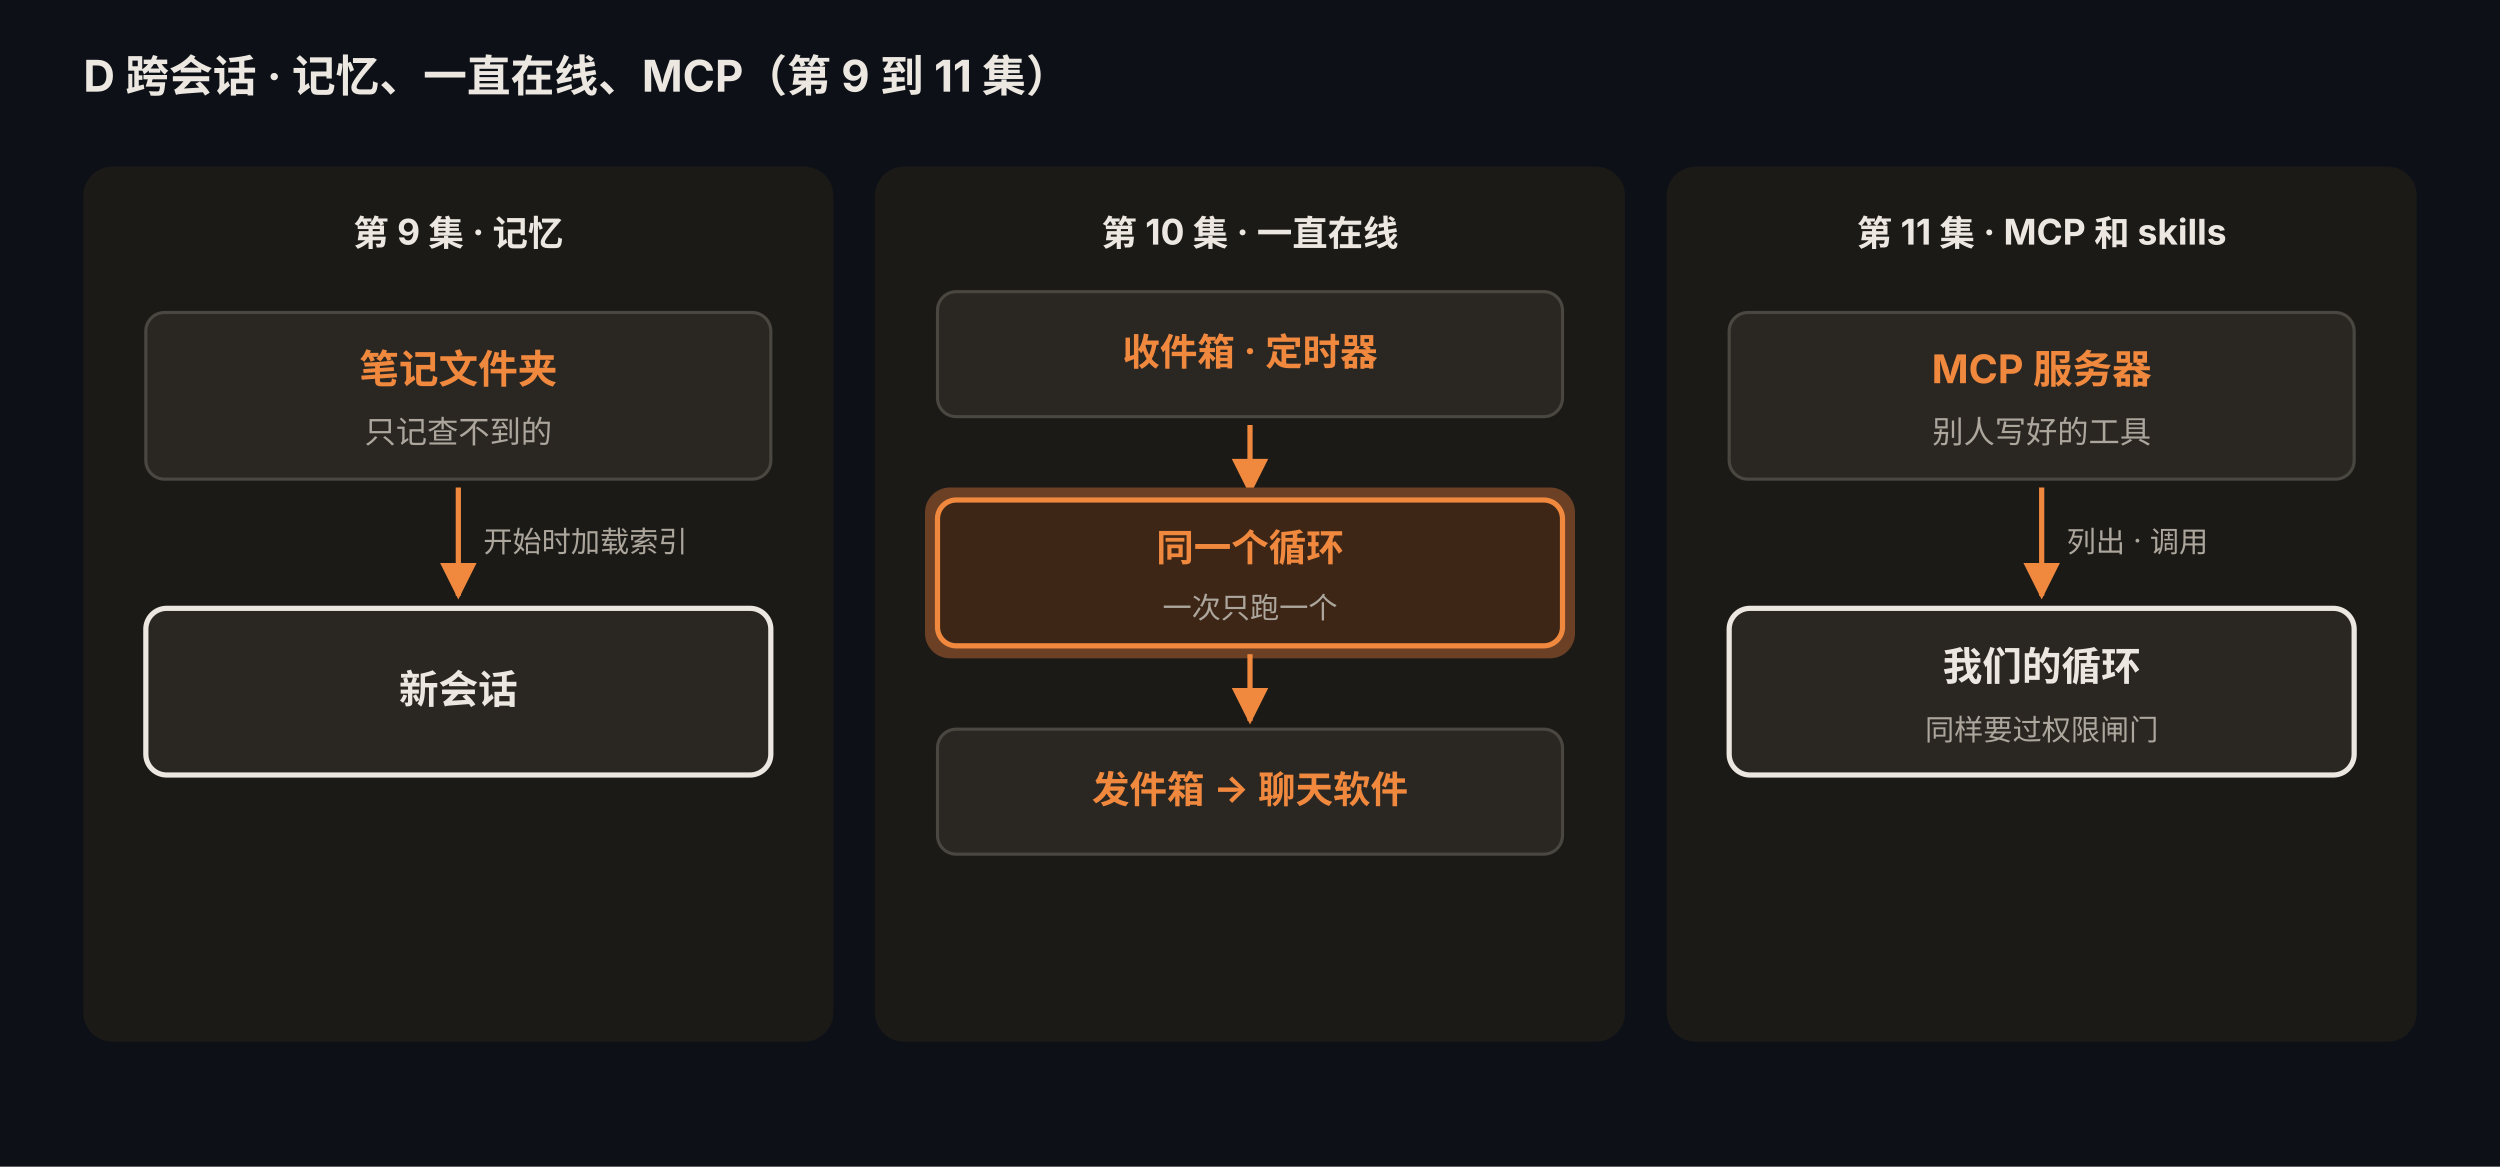
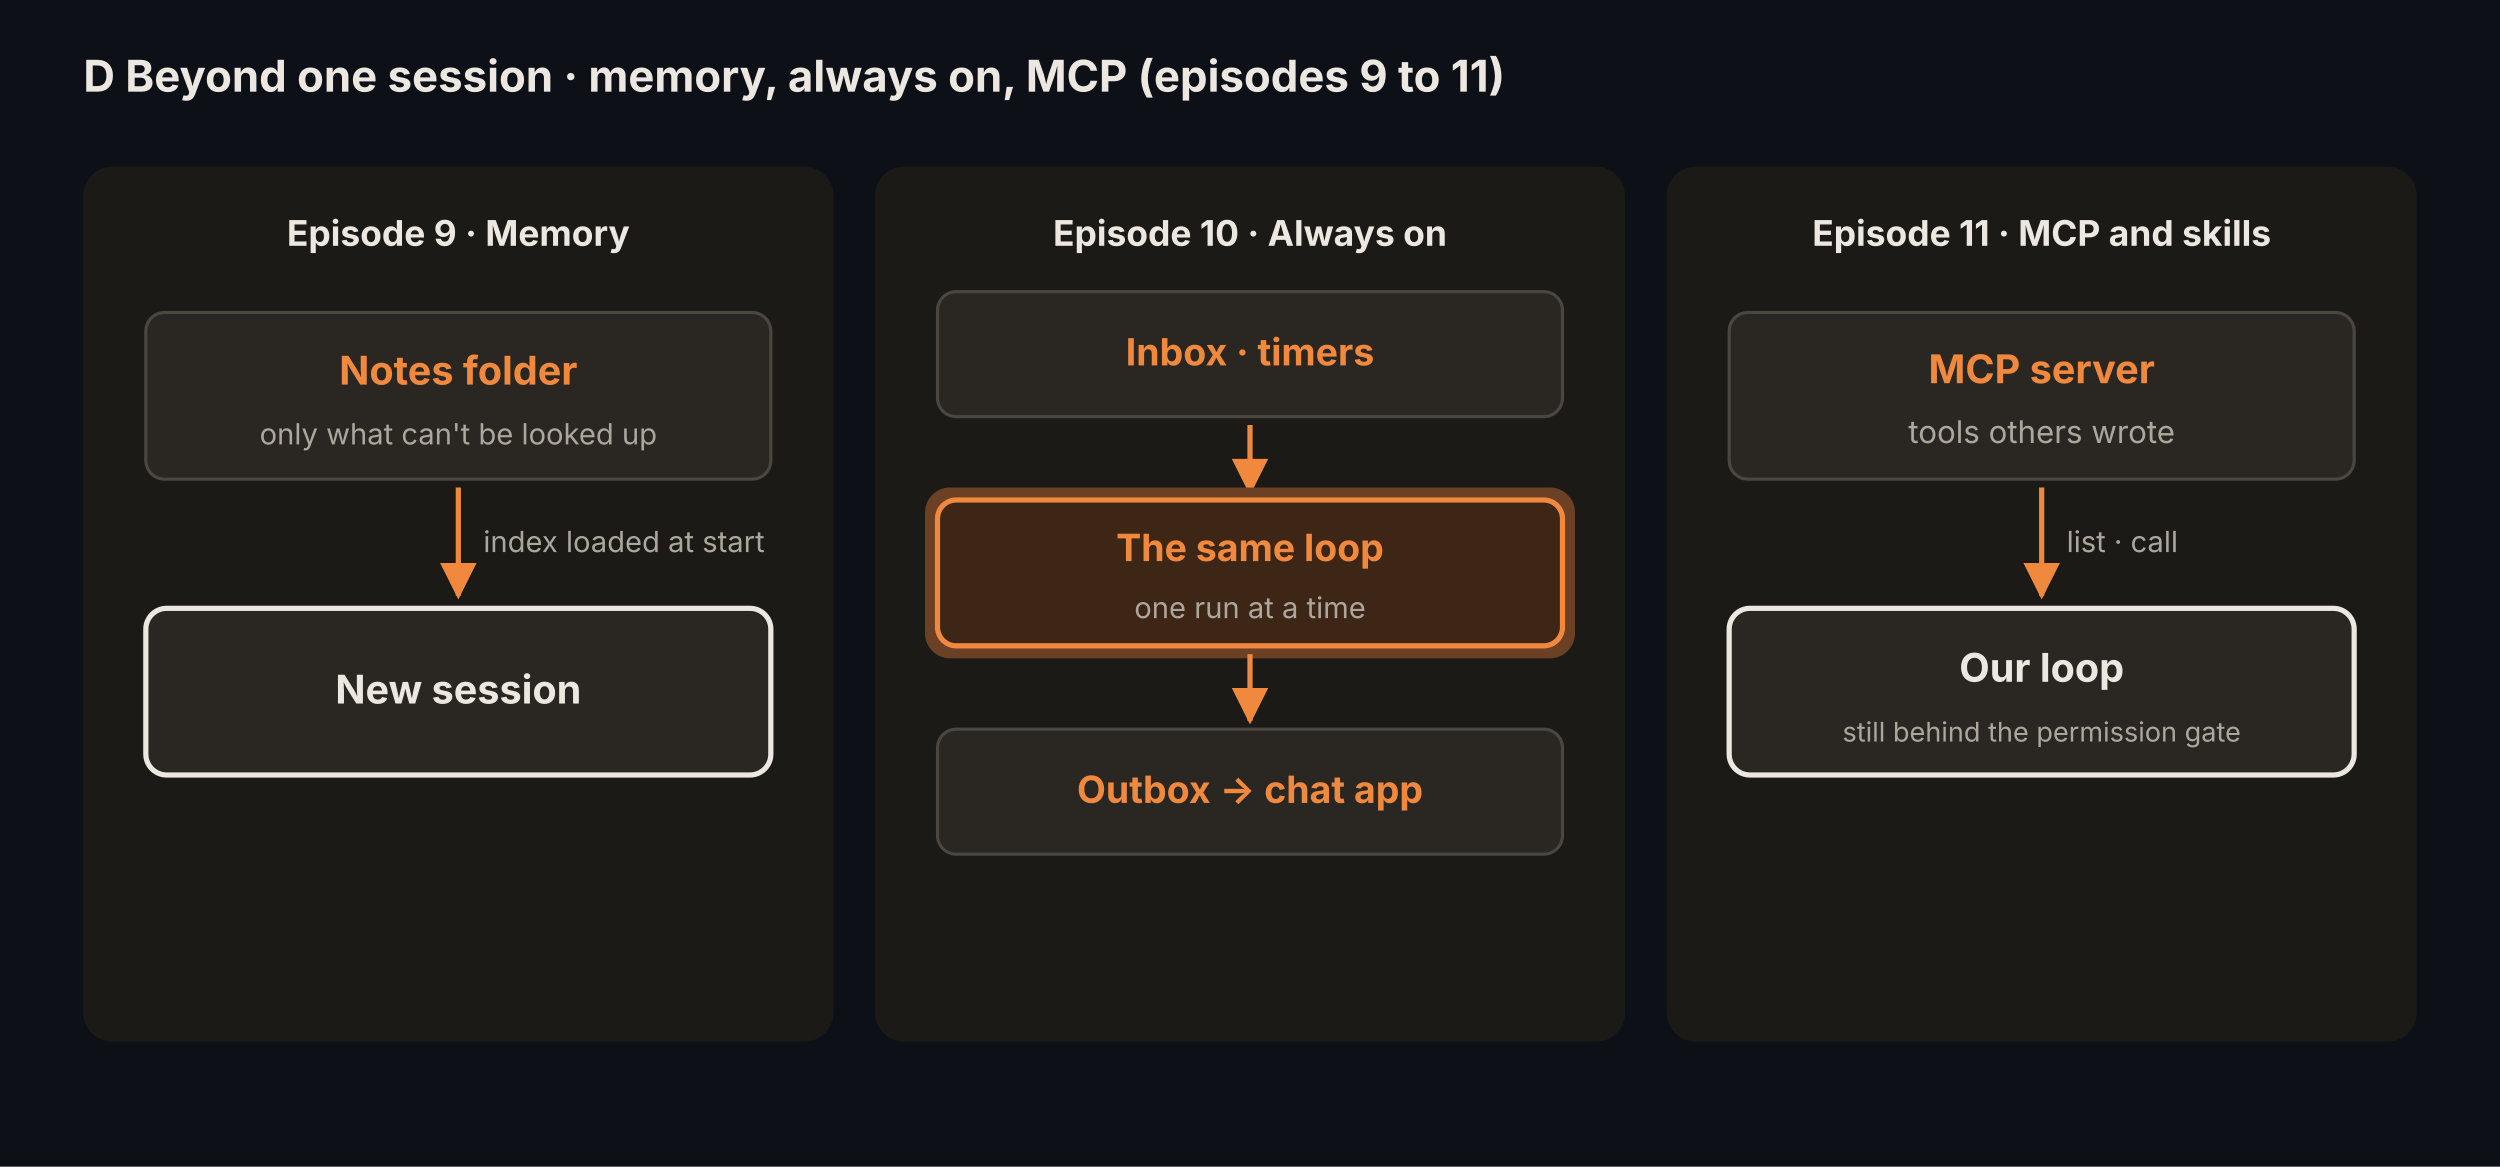
- <svg xmlns="http://www.w3.org/2000/svg" viewBox="0 0 1200 560" width="1200" height="560" font-family="Inter, -apple-system, BlinkMacSystemFont, 'Segoe UI', Helvetica, Arial, sans-serif, 'PingFang SC', 'Noto Sans CJK SC'">
+ <svg xmlns="http://www.w3.org/2000/svg" viewBox="0 0 1200 560" width="1200" height="560" font-family="Inter, -apple-system, BlinkMacSystemFont, 'Segoe UI', Helvetica, Arial, sans-serif">
  <defs>
    <marker id="aink" viewBox="0 0 10 10" refX="9" refY="5" markerWidth="7" markerHeight="7" orient="auto-start-reverse">
      <path d="M0,0 L10,5 L0,10 z" fill="#ece8e1" />
    </marker>
    <marker id="aaccent" viewBox="0 0 10 10" refX="9" refY="5" markerWidth="7" markerHeight="7" orient="auto-start-reverse">
      <path d="M0,0 L10,5 L0,10 z" fill="#f0883e" />
    </marker>
    <marker id="agrey" viewBox="0 0 10 10" refX="9" refY="5" markerWidth="7" markerHeight="7" orient="auto-start-reverse">
      <path d="M0,0 L10,5 L0,10 z" fill="#6f6a63" />
    </marker>
  </defs>
  <rect width="1200" height="560" fill="#0d1117" />
-   <text x="40" y="44" font-size="21" font-weight="700" fill="#ece8e1">D 跨会话 · 记忆、一直在线、MCP（第 9 到 11 集）</text>
+   <text x="40" y="44" font-size="21" font-weight="700" fill="#ece8e1">D  Beyond one session · memory, always on, MCP (episodes 9 to 11)</text>
  <rect x="40" y="80" width="360" height="420" rx="14" fill="#1c1a17" />
-   <text x="220" y="118" font-size="17" font-weight="700" fill="#ece8e1" text-anchor="middle">第 9 集 · 记忆</text>
+   <text x="220" y="118" font-size="17" font-weight="700" fill="#ece8e1" text-anchor="middle">Episode 9 · Memory</text>
  <rect x="70" y="150" width="300" height="80" rx="9" fill="#2a2723" stroke="#4a4640" stroke-width="1.5" />
-   <text x="220" y="183.95" font-size="19" font-weight="700" fill="#f0883e" text-anchor="middle">笔记文件夹</text>
-   <text x="220" y="212.65" font-size="15" font-weight="400" fill="#aca69d" text-anchor="middle">只记查不到的</text>
+   <text x="220" y="184.6" font-size="19" font-weight="700" fill="#f0883e" text-anchor="middle">Notes folder</text>
+   <text x="220" y="213.3" font-size="14" font-weight="400" fill="#aca69d" text-anchor="middle">only what can't be looked up</text>
  <path d="M220,234 L220,286" fill="none" stroke="#f0883e" stroke-width="2.5" marker-end="url(#aaccent)" />
-   <text x="232" y="265" font-size="14" font-weight="400" fill="#aca69d">开始时加载索引</text>
+   <text x="232" y="265" font-size="14" font-weight="400" fill="#aca69d">index loaded at start</text>
  <rect x="70" y="292" width="300" height="80" rx="10" fill="#2a2723" stroke="#ece8e1" stroke-width="2.5" />
-   <text x="220" y="337.7" font-size="19" font-weight="700" fill="#ece8e1" text-anchor="middle">新会话</text>
+   <text x="220" y="337.7" font-size="19" font-weight="700" fill="#ece8e1" text-anchor="middle">New session</text>
  <rect x="420" y="80" width="360" height="420" rx="14" fill="#1c1a17" />
-   <text x="600" y="118" font-size="17" font-weight="700" fill="#ece8e1" text-anchor="middle">第 10 集 · 一直在线</text>
+   <text x="600" y="118" font-size="17" font-weight="700" fill="#ece8e1" text-anchor="middle">Episode 10 · Always on</text>
  <rect x="450" y="140" width="300" height="60" rx="9" fill="#2a2723" stroke="#4a4640" stroke-width="1.5" />
-   <text x="600" y="175.4" font-size="18" font-weight="700" fill="#f0883e" text-anchor="middle">收件箱 · 定时器</text>
+   <text x="600" y="175.4" font-size="18" font-weight="700" fill="#f0883e" text-anchor="middle">Inbox · timers</text>
  <path d="M600,204 L600,236" fill="none" stroke="#f0883e" stroke-width="2.5" marker-end="url(#aaccent)" />
  <rect x="444" y="234" width="312" height="82" rx="12" fill="#6b4024" />
  <rect x="450" y="240" width="300" height="70" rx="9" fill="#3d2616" stroke="#f0883e" stroke-width="2.5" />
-   <text x="600" y="269.3" font-size="18" font-weight="700" fill="#f0883e" text-anchor="middle">同一个循环</text>
-   <text x="600" y="296.7" font-size="14" font-weight="400" fill="#aca69d" text-anchor="middle">一次只跑一个</text>
+   <text x="600" y="269.3" font-size="18" font-weight="700" fill="#f0883e" text-anchor="middle">The same loop</text>
+   <text x="600" y="296.7" font-size="14" font-weight="400" fill="#aca69d" text-anchor="middle">one run at a time</text>
  <path d="M600,314 L600,346" fill="none" stroke="#f0883e" stroke-width="2.5" marker-end="url(#aaccent)" />
  <rect x="450" y="350" width="300" height="60" rx="9" fill="#2a2723" stroke="#4a4640" stroke-width="1.5" />
-   <text x="600" y="385.4" font-size="18" font-weight="700" fill="#f0883e" text-anchor="middle">发件箱 → 聊天软件</text>
+   <text x="600" y="385.4" font-size="18" font-weight="700" fill="#f0883e" text-anchor="middle">Outbox → chat app</text>
  <rect x="800" y="80" width="360" height="420" rx="14" fill="#1c1a17" />
-   <text x="980" y="118" font-size="17" font-weight="700" fill="#ece8e1" text-anchor="middle">第 11 集 · MCP 和 skills</text>
+   <text x="980" y="118" font-size="17" font-weight="700" fill="#ece8e1" text-anchor="middle">Episode 11 · MCP and skills</text>
  <rect x="830" y="150" width="300" height="80" rx="9" fill="#2a2723" stroke="#4a4640" stroke-width="1.5" />
-   <text x="980" y="183.95" font-size="19" font-weight="700" fill="#f0883e" text-anchor="middle">MCP 服务器</text>
-   <text x="980" y="212.65" font-size="15" font-weight="400" fill="#aca69d" text-anchor="middle">别人写好的工具</text>
+   <text x="980" y="183.95" font-size="19" font-weight="700" fill="#f0883e" text-anchor="middle">MCP server</text>
+   <text x="980" y="212.65" font-size="15" font-weight="400" fill="#aca69d" text-anchor="middle">tools others wrote</text>
  <path d="M980,234 L980,286" fill="none" stroke="#f0883e" stroke-width="2.5" marker-end="url(#aaccent)" />
-   <text x="992" y="265" font-size="14" font-weight="400" fill="#aca69d">列出 · 调用</text>
+   <text x="992" y="265" font-size="14" font-weight="400" fill="#aca69d">list · call</text>
  <rect x="830" y="292" width="300" height="80" rx="10" fill="#2a2723" stroke="#ece8e1" stroke-width="2.5" />
-   <text x="980" y="326.6" font-size="19" font-weight="700" fill="#ece8e1" text-anchor="middle">我们的循环</text>
-   <text x="980" y="355.3" font-size="14" font-weight="400" fill="#aca69d" text-anchor="middle">同样要过权限闸门</text>
+   <text x="980" y="327.25" font-size="19" font-weight="700" fill="#ece8e1" text-anchor="middle">Our loop</text>
+   <text x="980" y="355.95" font-size="13" font-weight="400" fill="#aca69d" text-anchor="middle">still behind the permission gate</text>
</svg>
